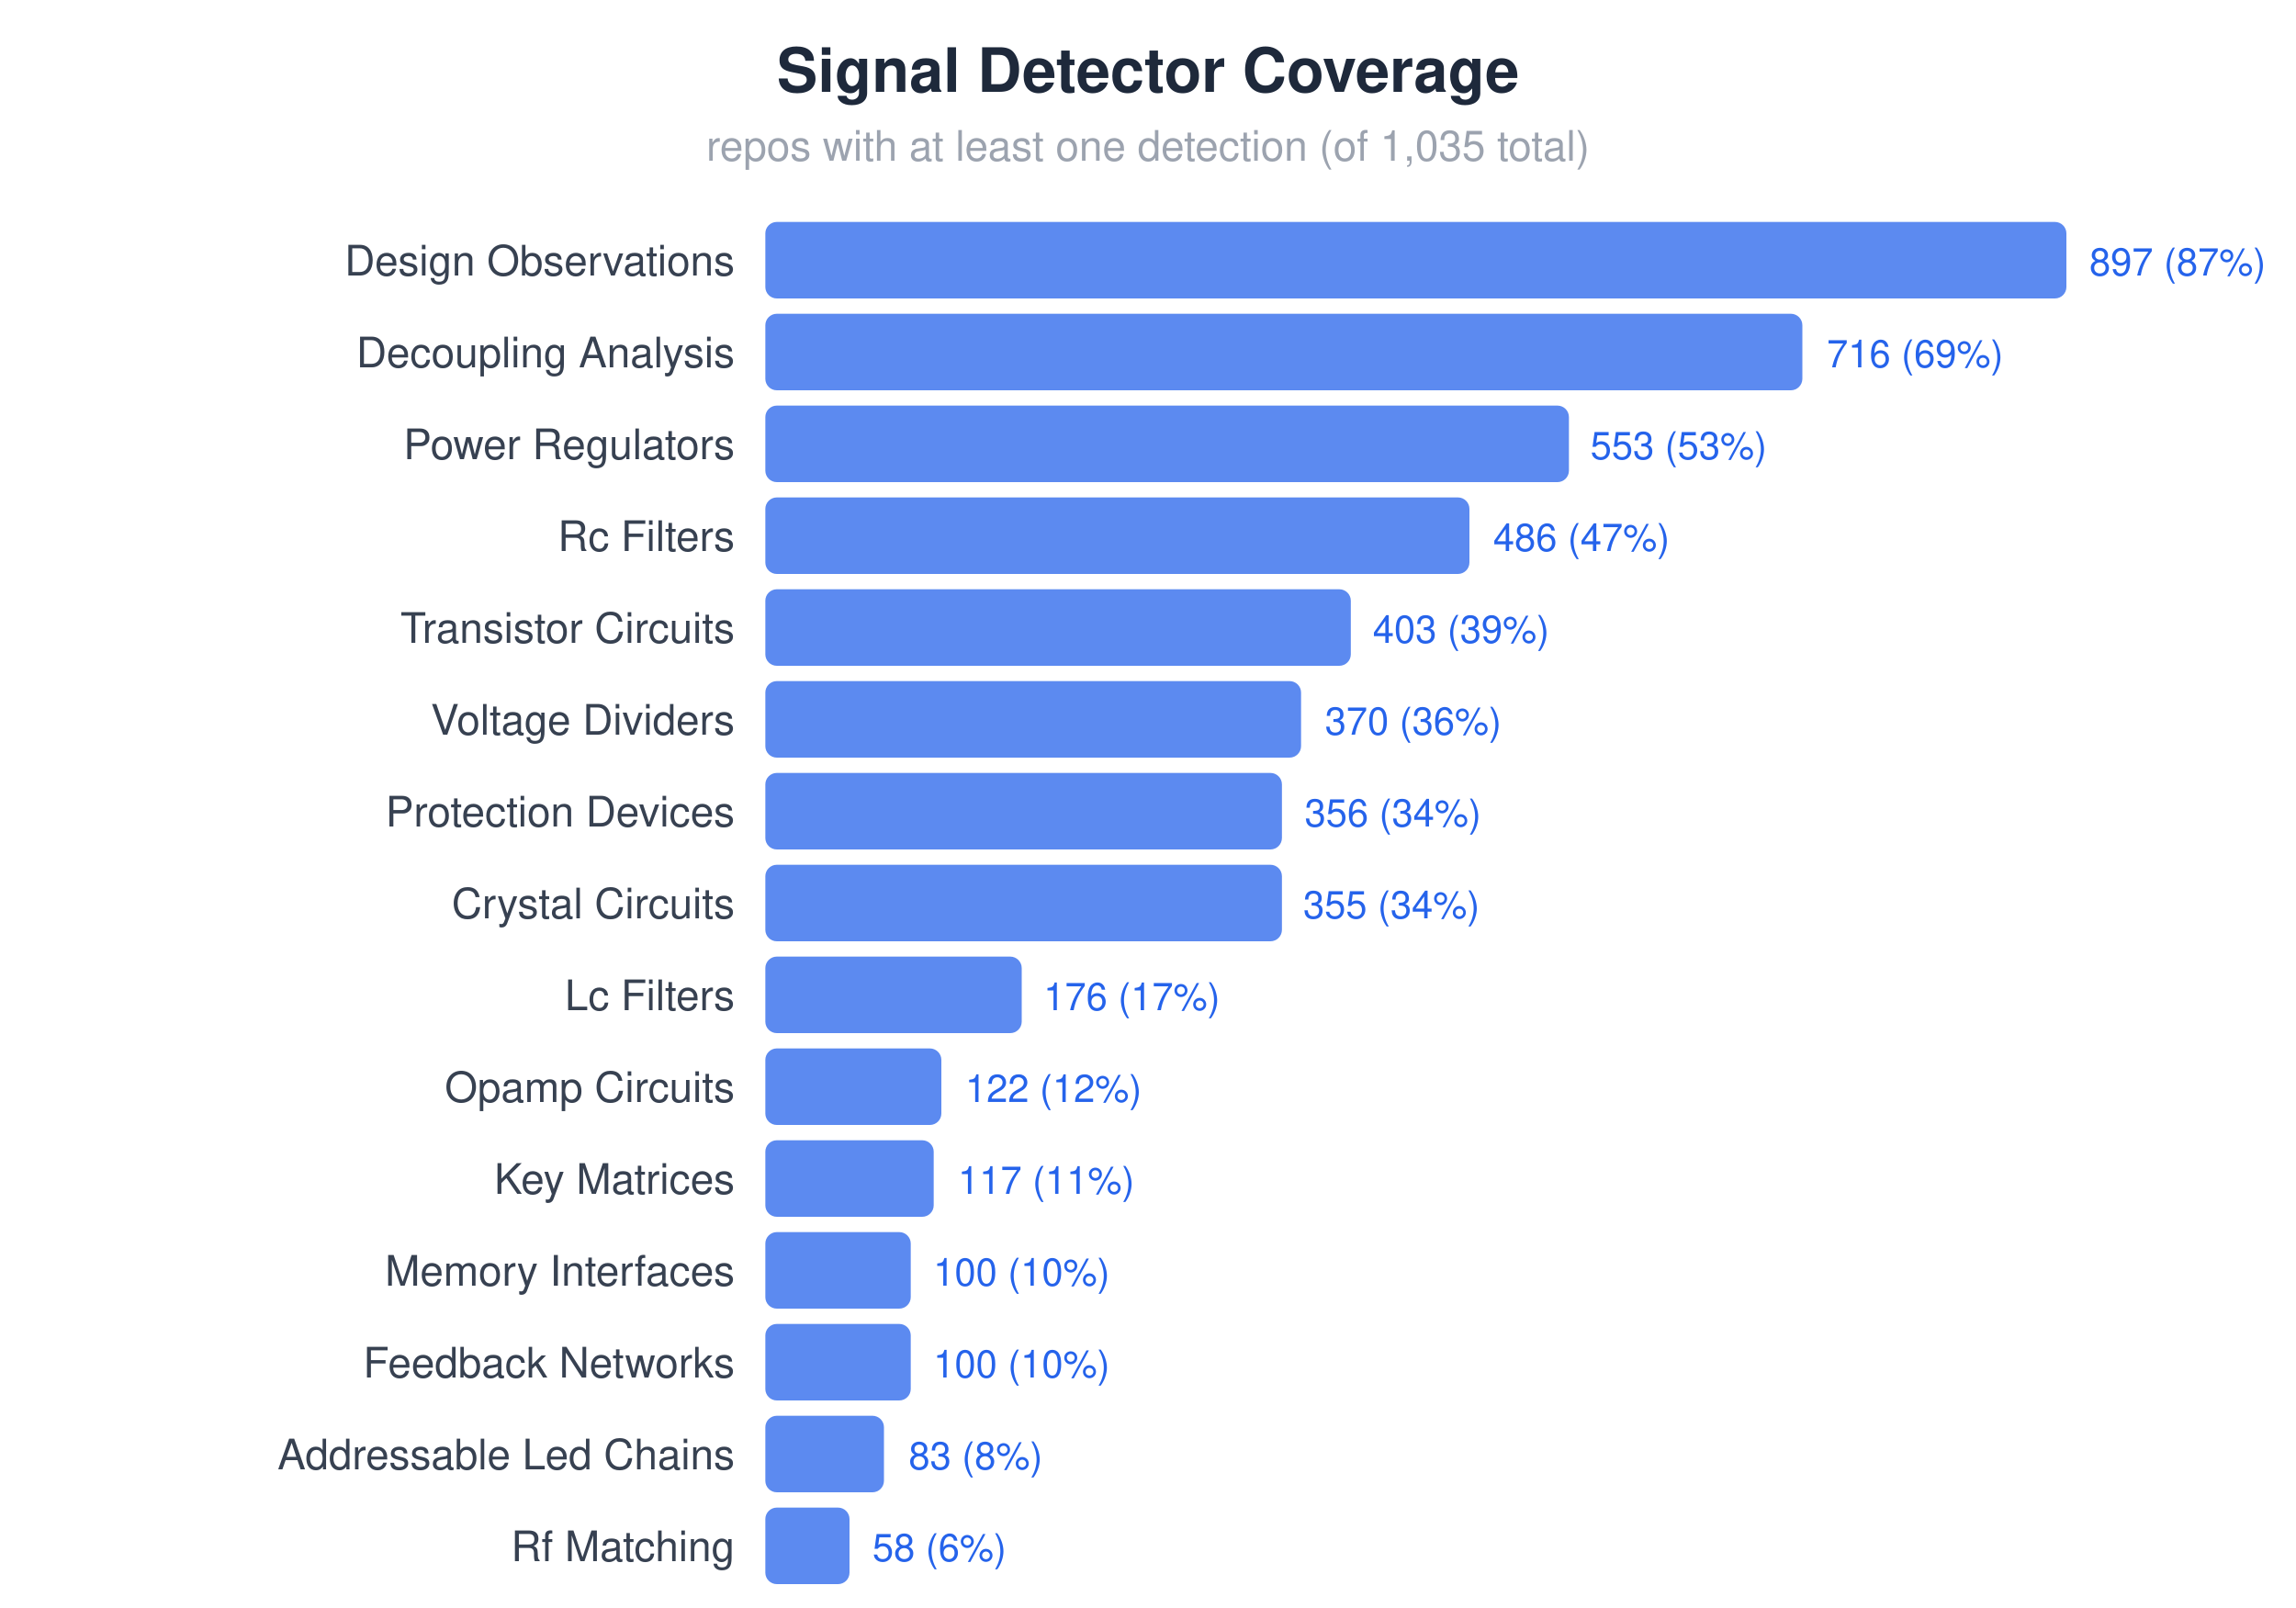
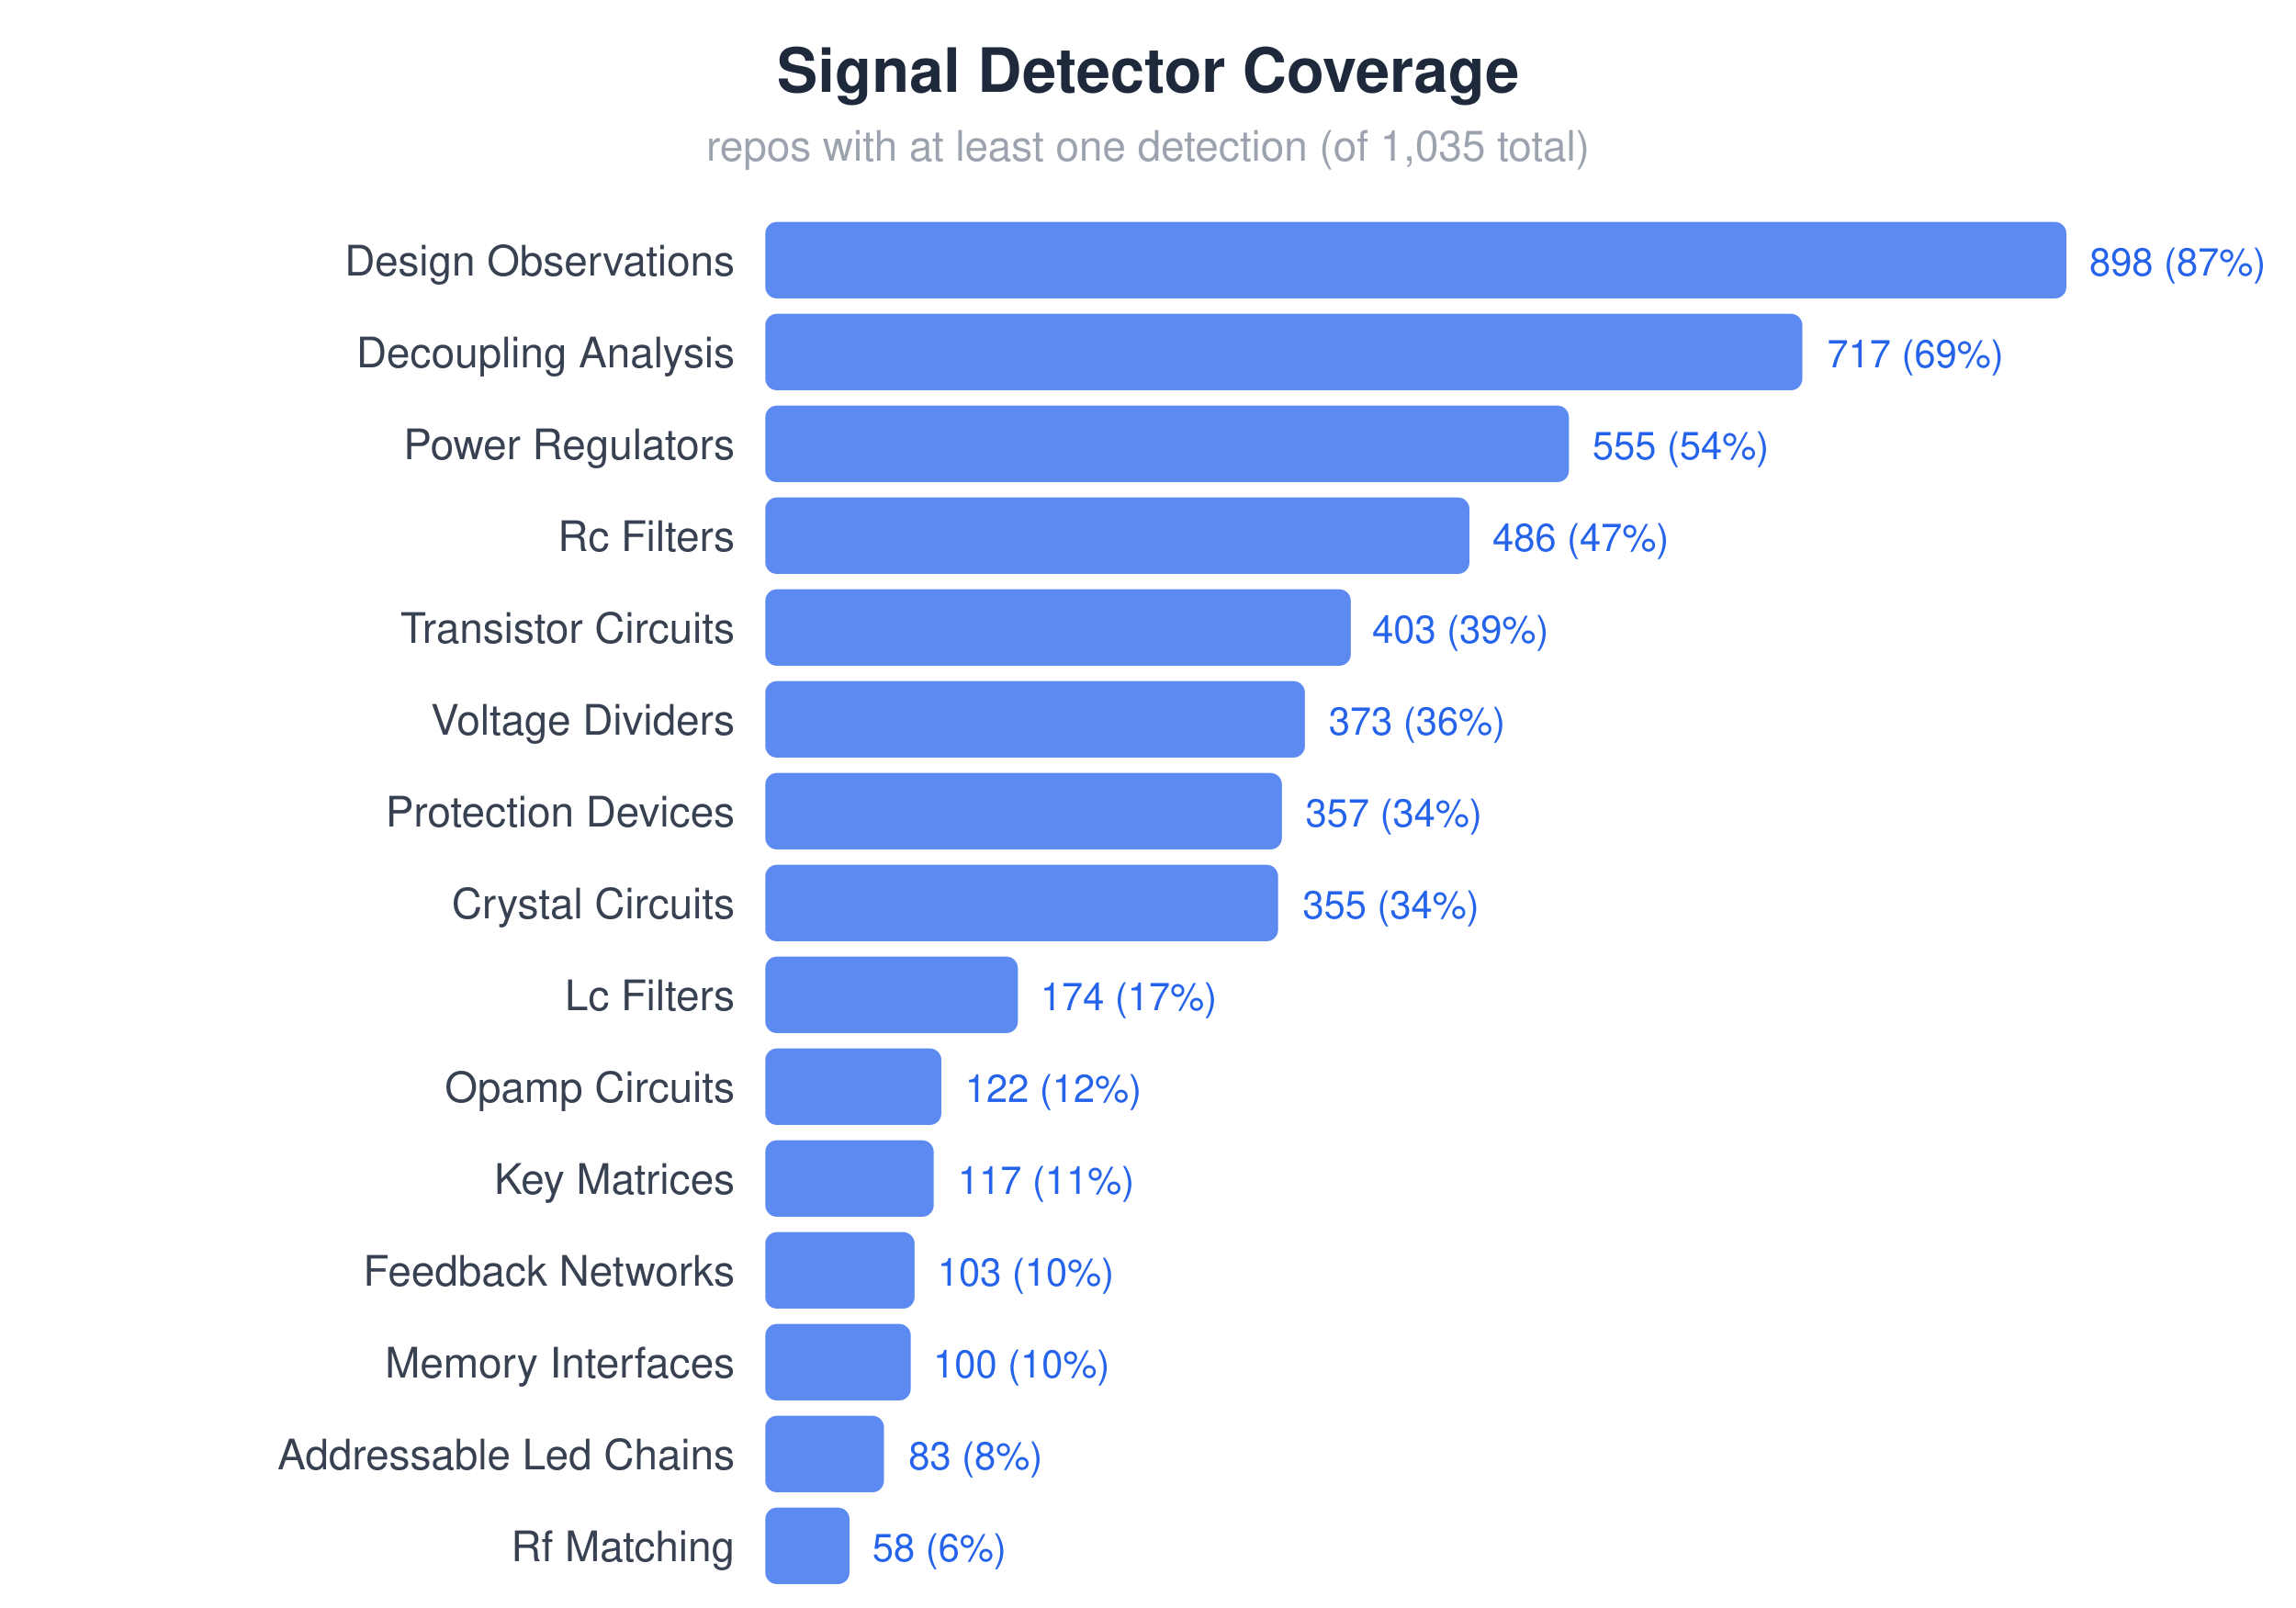
<svg xmlns="http://www.w3.org/2000/svg" viewBox="0 0 600 420" width="600" height="420" style="font-family: -apple-system, BlinkMacSystemFont, 'Segoe UI', Helvetica, Arial, sans-serif; background: #ffffff;">
  <text x="300" y="24" text-anchor="middle" font-size="16" font-weight="bold" fill="#1e293b">Signal Detector Coverage</text>
  <text x="300" y="42" text-anchor="middle" font-size="11" fill="#9ca3af">repos with at least one detection (of 1,035 total)</text>
  <text x="192" y="72" text-anchor="end" font-size="11" fill="#374151">Design Observations</text>
  <rect x="200" y="58" width="340" height="20" rx="3" fill="#2563eb" opacity="0.75" />
-   <text x="546.0" y="72" font-size="10" fill="#2563eb">897 (87%)</text>
+   <text x="546.0" y="72" font-size="10" fill="#2563eb">898 (87%)</text>
  <text x="192" y="96" text-anchor="end" font-size="11" fill="#374151">Decoupling Analysis</text>
  <rect x="200" y="82" width="271" height="20" rx="3" fill="#2563eb" opacity="0.75" />
-   <text x="477.394" y="96" font-size="10" fill="#2563eb">716 (69%)</text>
+   <text x="477.47" y="96" font-size="10" fill="#2563eb">717 (69%)</text>
  <text x="192" y="120" text-anchor="end" font-size="11" fill="#374151">Power Regulators</text>
  <rect x="200" y="106" width="210" height="20" rx="3" fill="#2563eb" opacity="0.75" />
-   <text x="415.61" y="120" font-size="10" fill="#2563eb">553 (53%)</text>
+   <text x="416.134" y="120" font-size="10" fill="#2563eb">555 (54%)</text>
  <text x="192" y="144" text-anchor="end" font-size="11" fill="#374151">Rc Filters</text>
  <rect x="200" y="130" width="184" height="20" rx="3" fill="#2563eb" opacity="0.75" />
-   <text x="390.214" y="144" font-size="10" fill="#2563eb">486 (47%)</text>
+   <text x="390.009" y="144" font-size="10" fill="#2563eb">486 (47%)</text>
  <text x="192" y="168" text-anchor="end" font-size="11" fill="#374151">Transistor Circuits</text>
  <rect x="200" y="154" width="153" height="20" rx="3" fill="#2563eb" opacity="0.75" />
-   <text x="358.754" y="168" font-size="10" fill="#2563eb">403 (39%)</text>
+   <text x="358.584" y="168" font-size="10" fill="#2563eb">403 (39%)</text>
  <text x="192" y="192" text-anchor="end" font-size="11" fill="#374151">Voltage Dividers</text>
-   <rect x="200" y="178" width="140" height="20" rx="3" fill="#2563eb" opacity="0.75" />
-   <text x="346.245" y="192" font-size="10" fill="#2563eb">370 (36%)</text>
+   <rect x="200" y="178" width="141" height="20" rx="3" fill="#2563eb" opacity="0.75" />
+   <text x="347.225" y="192" font-size="10" fill="#2563eb">373 (36%)</text>
  <text x="192" y="216" text-anchor="end" font-size="11" fill="#374151">Protection Devices</text>
  <rect x="200" y="202" width="135" height="20" rx="3" fill="#2563eb" opacity="0.75" />
-   <text x="340.939" y="216" font-size="10" fill="#2563eb">356 (34%)</text>
+   <text x="341.167" y="216" font-size="10" fill="#2563eb">357 (34%)</text>
  <text x="192" y="240" text-anchor="end" font-size="11" fill="#374151">Crystal Circuits</text>
-   <rect x="200" y="226" width="135" height="20" rx="3" fill="#2563eb" opacity="0.75" />
-   <text x="340.56" y="240" font-size="10" fill="#2563eb">355 (34%)</text>
+   <rect x="200" y="226" width="134" height="20" rx="3" fill="#2563eb" opacity="0.75" />
+   <text x="340.41" y="240" font-size="10" fill="#2563eb">355 (34%)</text>
  <text x="192" y="264" text-anchor="end" font-size="11" fill="#374151">Lc Filters</text>
-   <rect x="200" y="250" width="67" height="20" rx="3" fill="#2563eb" opacity="0.75" />
-   <text x="272.711" y="264" font-size="10" fill="#2563eb">176 (17%)</text>
+   <rect x="200" y="250" width="66" height="20" rx="3" fill="#2563eb" opacity="0.75" />
+   <text x="271.88" y="264" font-size="10" fill="#2563eb">174 (17%)</text>
  <text x="192" y="288" text-anchor="end" font-size="11" fill="#374151">Opamp Circuits</text>
  <rect x="200" y="274" width="46" height="20" rx="3" fill="#2563eb" opacity="0.75" />
-   <text x="252.243" y="288" font-size="10" fill="#2563eb">122 (12%)</text>
+   <text x="252.192" y="288" font-size="10" fill="#2563eb">122 (12%)</text>
  <text x="192" y="312" text-anchor="end" font-size="11" fill="#374151">Key Matrices</text>
  <rect x="200" y="298" width="44" height="20" rx="3" fill="#2563eb" opacity="0.75" />
-   <text x="250.348" y="312" font-size="10" fill="#2563eb">117 (11%)</text>
-   <text x="192" y="336" text-anchor="end" font-size="11" fill="#374151">Memory Interfaces</text>
-   <rect x="200" y="322" width="38" height="20" rx="3" fill="#2563eb" opacity="0.75" />
-   <text x="243.904" y="336" font-size="10" fill="#2563eb">100 (10%)</text>
-   <text x="192" y="360" text-anchor="end" font-size="11" fill="#374151">Feedback Networks</text>
+   <text x="250.298" y="312" font-size="10" fill="#2563eb">117 (11%)</text>
+   <text x="192" y="336" text-anchor="end" font-size="11" fill="#374151">Feedback Networks</text>
+   <rect x="200" y="322" width="39" height="20" rx="3" fill="#2563eb" opacity="0.75" />
+   <text x="244.998" y="336" font-size="10" fill="#2563eb">103 (10%)</text>
+   <text x="192" y="360" text-anchor="end" font-size="11" fill="#374151">Memory Interfaces</text>
  <rect x="200" y="346" width="38" height="20" rx="3" fill="#2563eb" opacity="0.75" />
-   <text x="243.904" y="360" font-size="10" fill="#2563eb">100 (10%)</text>
+   <text x="243.862" y="360" font-size="10" fill="#2563eb">100 (10%)</text>
  <text x="192" y="384" text-anchor="end" font-size="11" fill="#374151">Addressable Led Chains</text>
  <rect x="200" y="370" width="31" height="20" rx="3" fill="#2563eb" opacity="0.75" />
-   <text x="237.46" y="384" font-size="10" fill="#2563eb">83 (8%)</text>
+   <text x="237.425" y="384" font-size="10" fill="#2563eb">83 (8%)</text>
  <text x="192" y="408" text-anchor="end" font-size="11" fill="#374151">Rf Matching</text>
  <rect x="200" y="394" width="22" height="20" rx="3" fill="#2563eb" opacity="0.75" />
-   <text x="227.984" y="408" font-size="10" fill="#2563eb">58 (6%)</text>
+   <text x="227.96" y="408" font-size="10" fill="#2563eb">58 (6%)</text>
</svg>
